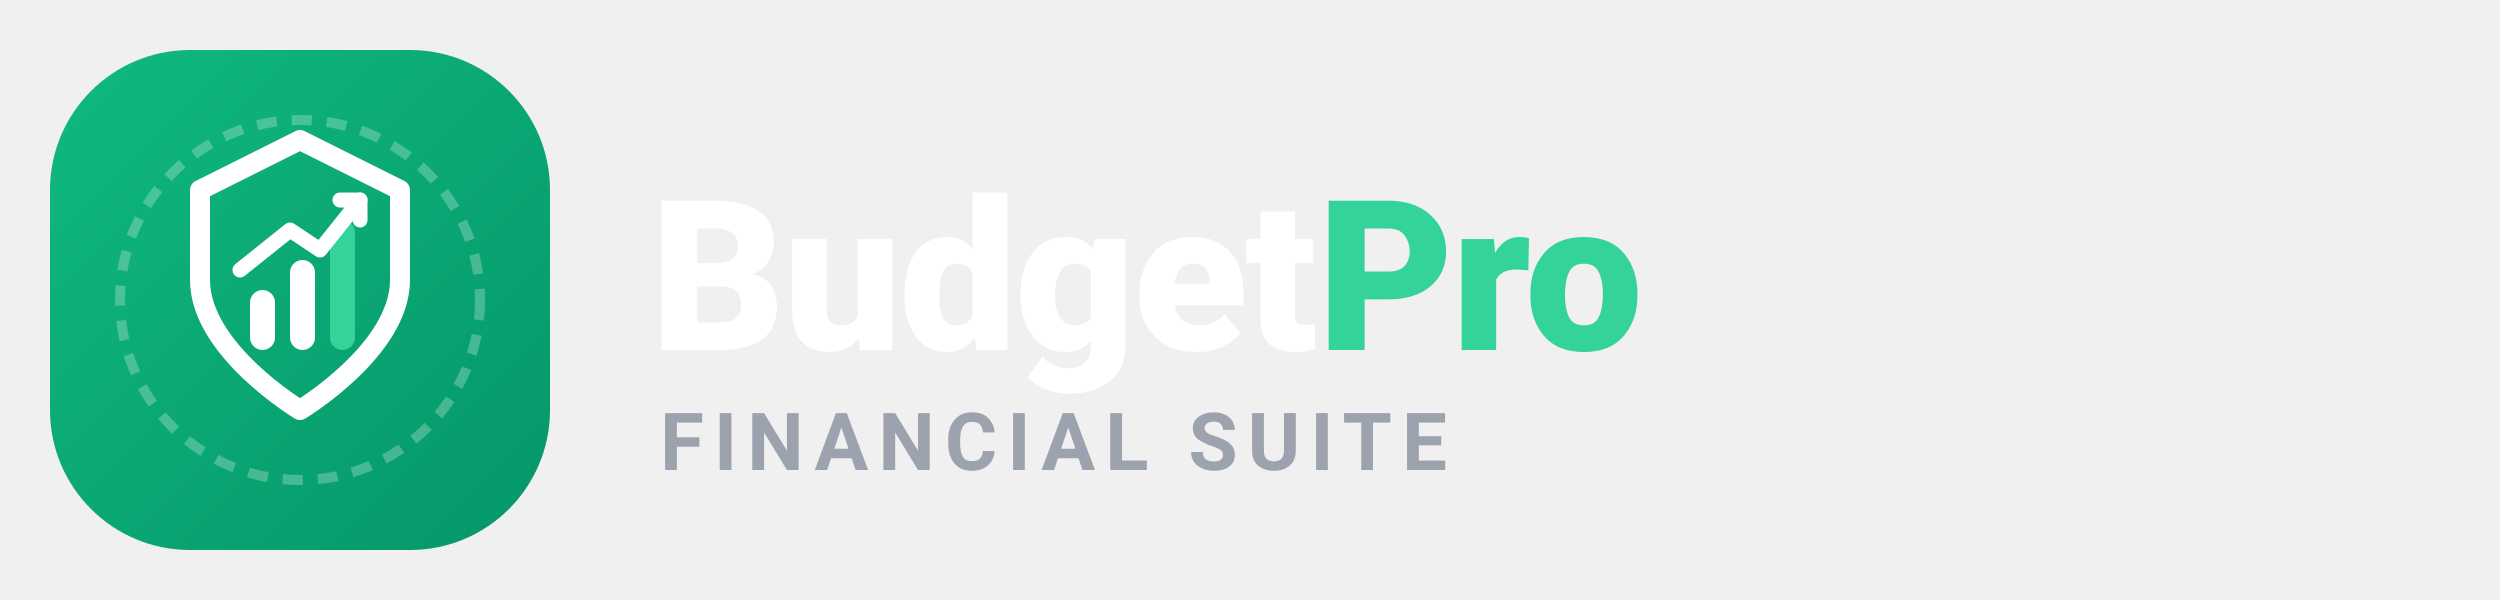
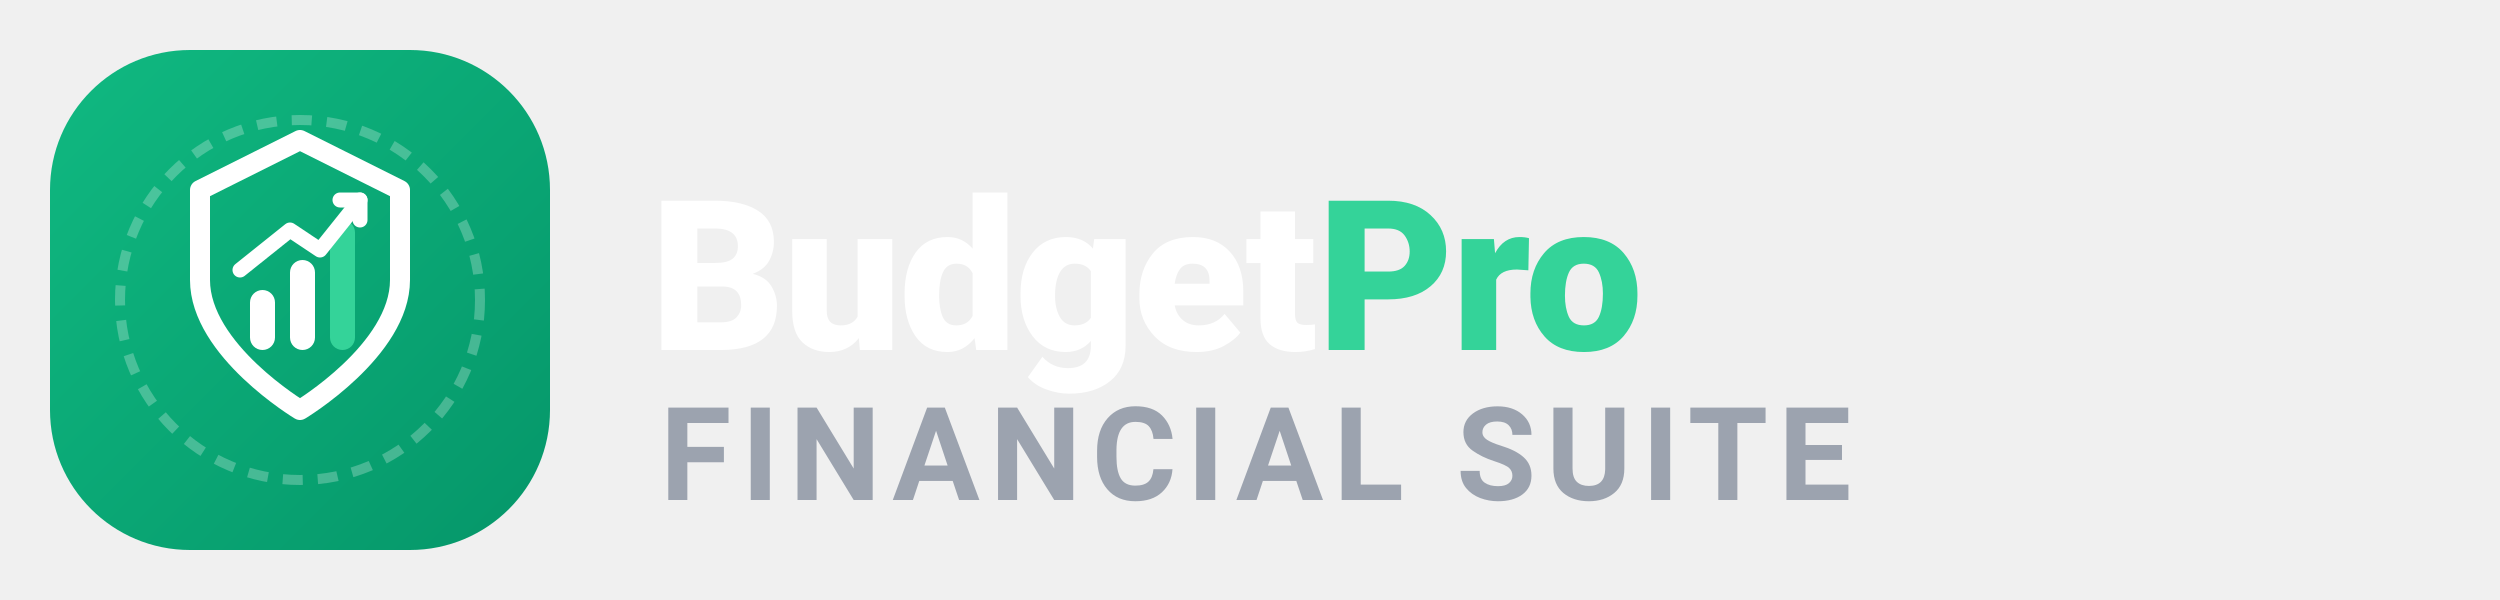
<svg xmlns="http://www.w3.org/2000/svg" viewBox="0 0 500 120" width="100%" height="100%">
  <defs>
    <linearGradient id="iconGradient" x1="0%" y1="0%" x2="100%" y2="100%">
      <stop offset="0%" stop-color="#10B981" />
      <stop offset="100%" stop-color="#059669" />
    </linearGradient>
    <linearGradient id="glowGradient" x1="0%" y1="0%" x2="0%" y2="100%">
      <stop offset="0%" stop-color="#34D399" stop-opacity="0.8" />
      <stop offset="100%" stop-color="#059669" stop-opacity="0.2" />
    </linearGradient>
  </defs>
  <rect x="10" y="10" width="100" height="100" rx="28" fill="url(#iconGradient)" />
  <circle cx="60" cy="60" r="36" fill="none" stroke="#FFFFFF" stroke-opacity="0.25" stroke-width="2" stroke-dasharray="4 3" />
  <path d="M60 28 L80 38 V56 C80 70 60 82 60 82 C60 82 40 70 40 56 V38 L60 28 Z" fill="none" stroke="#FFFFFF" stroke-width="4" stroke-linejoin="round" />
  <rect x="50" y="58" width="5" height="12" rx="2.5" fill="#FFFFFF" />
  <rect x="58" y="52" width="5" height="18" rx="2.5" fill="#FFFFFF" />
  <rect x="66" y="44" width="5" height="26" rx="2.5" fill="#34D399" />
  <path d="M48 54 L58 46 L64 50 L72 40" fill="none" stroke="#FFFFFF" stroke-width="3" stroke-linecap="round" stroke-linejoin="round" />
  <path d="M68 40 H72 V44" fill="none" stroke="#FFFFFF" stroke-width="3" stroke-linecap="round" stroke-linejoin="round" />
  <text x="130" y="70" font-family="-apple-system, BlinkMacSystemFont, 'Segoe UI', Roboto, sans-serif" font-weight="800" font-size="42" fill="#FFFFFF" letter-spacing="-0.5">
    Budget<tspan fill="#34D399">Pro</tspan>
  </text>
-   <text x="132" y="94" font-family="-apple-system, BlinkMacSystemFont, 'Segoe UI', Roboto, sans-serif" font-weight="600" font-size="16" fill="#9CA3AF" letter-spacing="2">
+   <text x="132" y="100" font-family="-apple-system, BlinkMacSystemFont, 'Segoe UI', Roboto, sans-serif" font-weight="600" font-size="26" fill="#9CA3AF" letter-spacing="2">
    FINANCIAL SUITE
  </text>
</svg>
